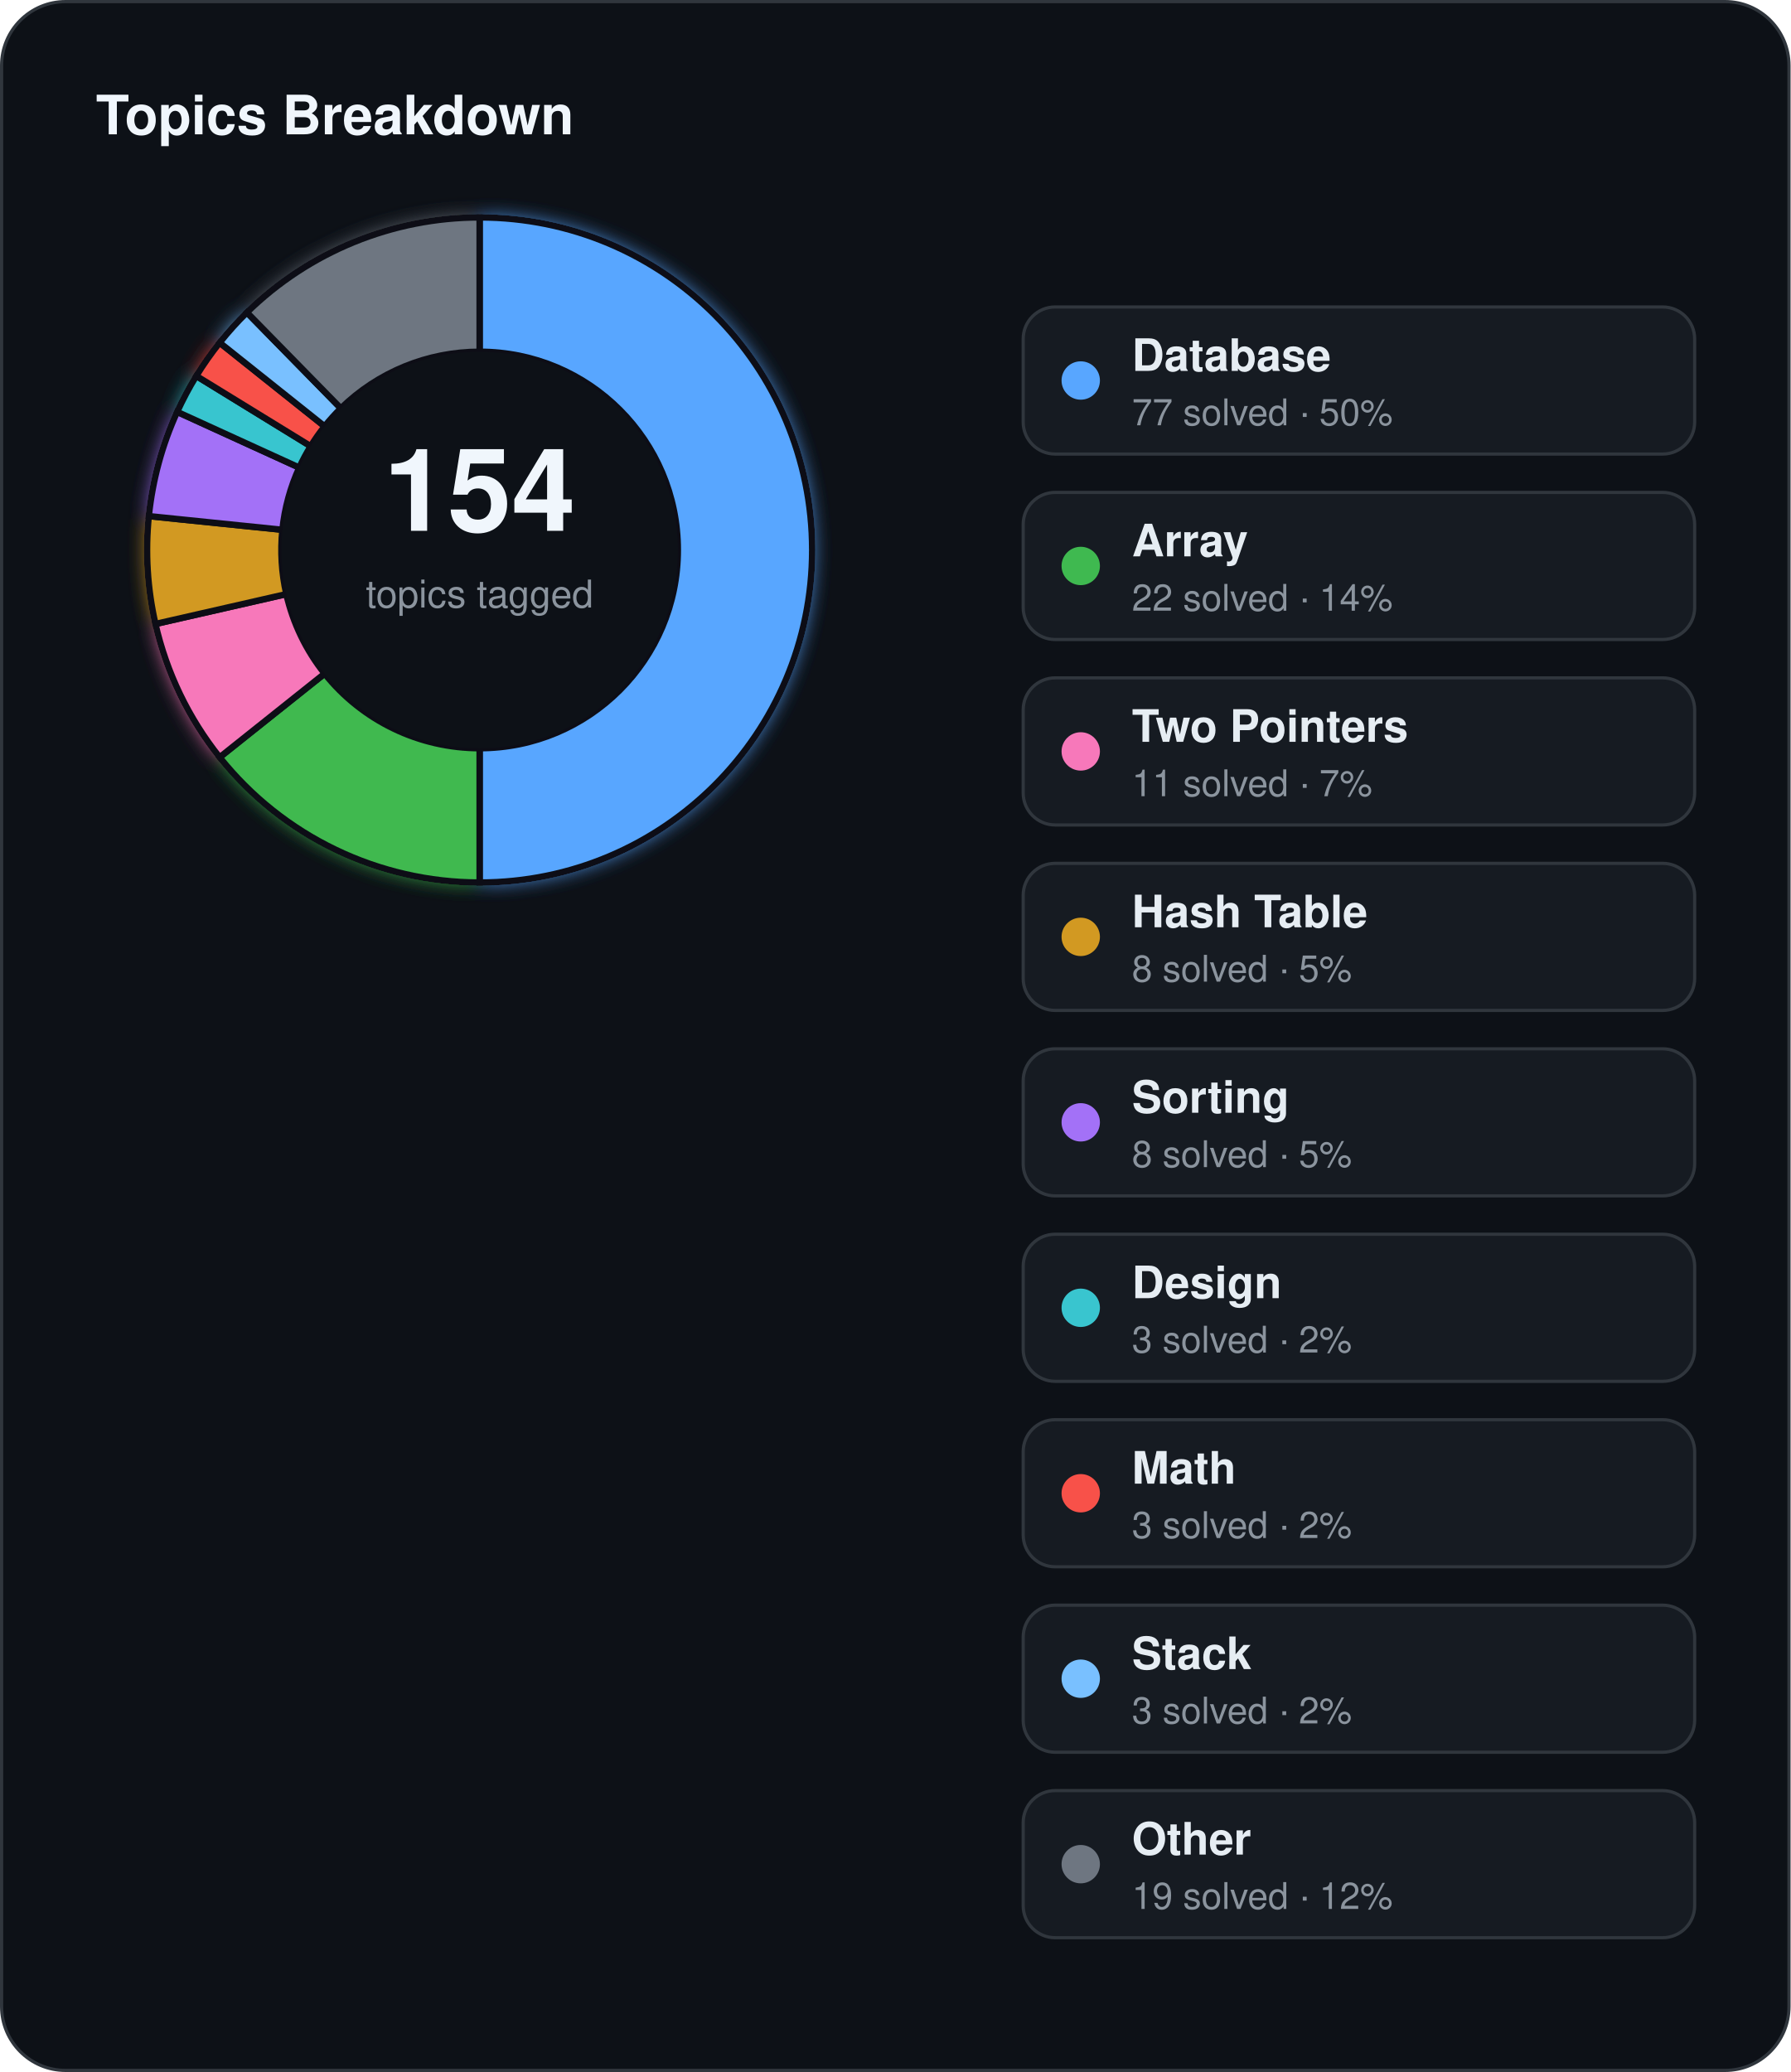
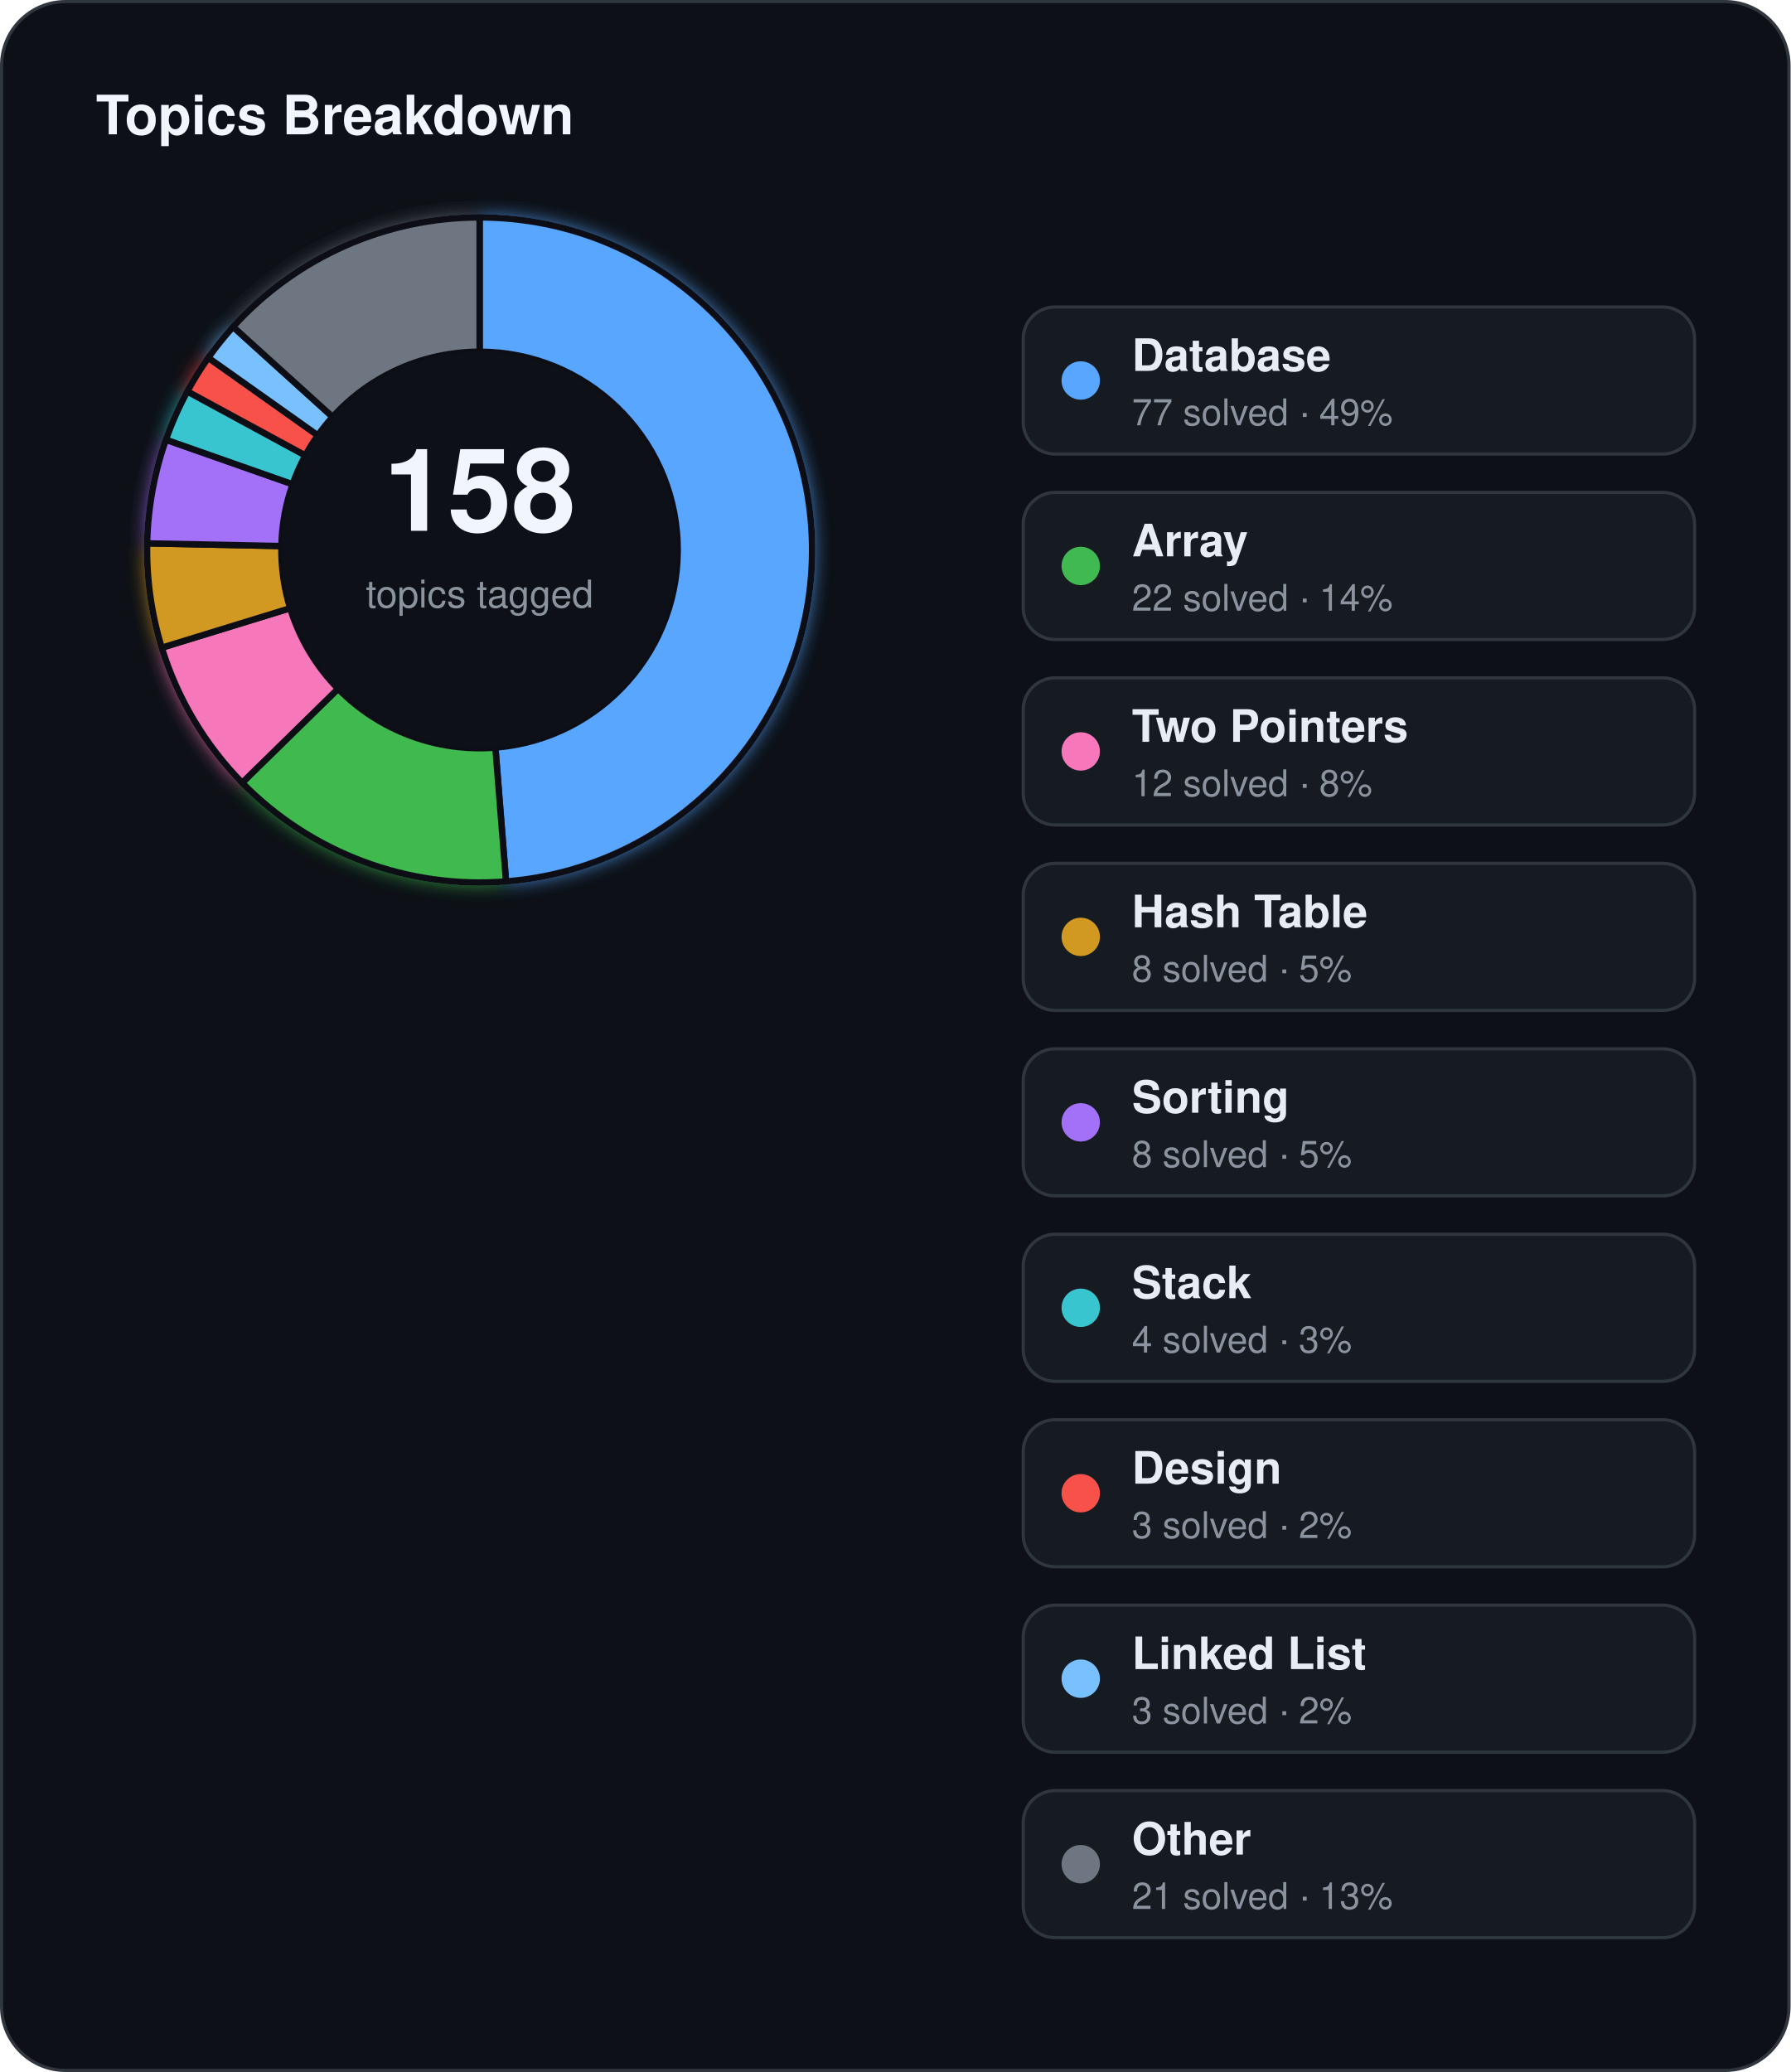
<svg xmlns="http://www.w3.org/2000/svg" width="560" height="648" viewBox="0 0 560 648">
  <defs>
    <filter id="topics-glow" x="-60%" y="-60%" width="220%" height="220%">
      <feGaussianBlur stdDeviation="3" result="blur" />
      <feMerge>
        <feMergeNode in="blur" />
        <feMergeNode in="SourceGraphic" />
      </feMerge>
    </filter>
  </defs>
  <rect x="0.5" y="0.5" width="559" height="647" rx="20" fill="#0d1117" stroke="#30363d" stroke-width="1" />
  <text x="30" y="42" fill="#f0f6fc" font-family="Segoe UI, Helvetica, Arial, sans-serif" font-size="17" font-weight="700">Topics Breakdown</text>
  <g filter="url(#topics-glow)">
-     <path d="M 150.00,68.00 A 104,104 0 0 1 150.00,276.00 L 150.00,234.00 A 62,62 0 0 0 150.00,110.00 Z" fill="#58a6ff" stroke="#0d1117" stroke-width="2" />
-     <path d="M 150.00,276.00 A 104,104 0 0 1 68.69,236.84 L 101.53,210.66 A 62,62 0 0 0 150.00,234.00 Z" fill="#3fb950" stroke="#0d1117" stroke-width="2" />
-     <path d="M 68.69,236.84 A 104,104 0 0 1 48.61,195.14 L 89.55,185.80 A 62,62 0 0 0 101.53,210.66 Z" fill="#f778ba" stroke="#0d1117" stroke-width="2" />
-     <path d="M 48.61,195.14 A 104,104 0 0 1 46.54,161.41 L 88.32,165.69 A 62,62 0 0 0 89.55,185.80 Z" fill="#d29922" stroke="#0d1117" stroke-width="2" />
-     <path d="M 46.54,161.41 A 104,104 0 0 1 55.40,128.80 L 93.60,146.24 A 62,62 0 0 0 88.32,165.69 Z" fill="#a371f7" stroke="#0d1117" stroke-width="2" />
-     <path d="M 55.40,128.80 A 104,104 0 0 1 61.38,117.57 L 97.17,139.55 A 62,62 0 0 0 93.60,146.24 Z" fill="#39c5cf" stroke="#0d1117" stroke-width="2" />
-     <path d="M 61.38,117.57 A 104,104 0 0 1 68.69,107.16 L 101.53,133.34 A 62,62 0 0 0 97.17,139.55 Z" fill="#f85149" stroke="#0d1117" stroke-width="2" />
-     <path d="M 68.69,107.16 A 104,104 0 0 1 77.21,97.71 L 106.61,127.71 A 62,62 0 0 0 101.53,133.34 Z" fill="#79c0ff" stroke="#0d1117" stroke-width="2" />
-     <path d="M 77.21,97.71 A 104,104 0 0 1 150.00,68.00 L 150.00,110.00 A 62,62 0 0 0 106.61,127.71 Z" fill="#6e7681" stroke="#0d1117" stroke-width="2" />
+     <path d="M 150.00,68.00 A 104,104 0 0 1 158.26,275.67 L 154.93,233.80 A 62,62 0 0 0 150.00,110.00 Z" fill="#58a6ff" stroke="#0d1117" stroke-width="2" />
+     <path d="M 158.26,275.67 A 104,104 0 0 1 75.73,244.80 L 105.73,215.40 A 62,62 0 0 0 154.93,233.80 Z" fill="#3fb950" stroke="#0d1117" stroke-width="2" />
+     <path d="M 75.73,244.80 A 104,104 0 0 1 50.59,202.56 L 90.74,190.22 A 62,62 0 0 0 105.73,215.40 Z" fill="#f778ba" stroke="#0d1117" stroke-width="2" />
+     <path d="M 50.59,202.56 A 104,104 0 0 1 46.02,169.93 L 88.01,170.77 A 62,62 0 0 0 90.74,190.22 Z" fill="#d29922" stroke="#0d1117" stroke-width="2" />
+     <path d="M 46.02,169.93 A 104,104 0 0 1 51.89,137.51 L 91.51,151.44 A 62,62 0 0 0 88.01,170.77 Z" fill="#a371f7" stroke="#0d1117" stroke-width="2" />
+     <path d="M 51.89,137.51 A 104,104 0 0 1 58.59,122.41 L 95.50,142.43 A 62,62 0 0 0 91.51,151.44 Z" fill="#39c5cf" stroke="#0d1117" stroke-width="2" />
+     <path d="M 58.59,122.41 A 104,104 0 0 1 65.14,111.88 L 99.41,136.16 A 62,62 0 0 0 95.50,142.43 Z" fill="#f85149" stroke="#0d1117" stroke-width="2" />
+     <path d="M 65.14,111.88 A 104,104 0 0 1 72.90,102.21 L 104.04,130.39 A 62,62 0 0 0 99.41,136.16 Z" fill="#79c0ff" stroke="#0d1117" stroke-width="2" />
+     <path d="M 72.90,102.21 A 104,104 0 0 1 150.00,68.00 L 150.00,110.00 A 62,62 0 0 0 104.04,130.39 Z" fill="#6e7681" stroke="#0d1117" stroke-width="2" />
  </g>
  <circle cx="150" cy="172" r="62" fill="#0d1117" />
-   <text x="150" y="166" text-anchor="middle" fill="#f0f6fc" font-family="Segoe UI, Helvetica, Arial, sans-serif" font-size="36" font-weight="700">154</text>
+   <text x="150" y="166" text-anchor="middle" fill="#f0f6fc" font-family="Segoe UI, Helvetica, Arial, sans-serif" font-size="36" font-weight="700">158</text>
  <text x="150" y="190" text-anchor="middle" fill="#8b949e" font-family="Segoe UI, Helvetica, Arial, sans-serif" font-size="12">topics tagged</text>
  <rect x="320" y="96" width="210" height="46" rx="10" fill="#161b22" stroke="#30363d" stroke-width="1" />
  <circle cx="338" cy="119" r="6" fill="#58a6ff" />
  <text x="354" y="116" fill="#e6edf3" font-family="Segoe UI, Helvetica, Arial, sans-serif" font-size="14" font-weight="600">Database</text>
-   <text x="354" y="133" fill="#8b949e" font-family="Segoe UI, Helvetica, Arial, sans-serif" font-size="11.5">77 solved · 50%</text>
+   <text x="354" y="133" fill="#8b949e" font-family="Segoe UI, Helvetica, Arial, sans-serif" font-size="11.5">77 solved · 49%</text>
  <rect x="320" y="154" width="210" height="46" rx="10" fill="#161b22" stroke="#30363d" stroke-width="1" />
  <circle cx="338" cy="177" r="6" fill="#3fb950" />
  <text x="354" y="174" fill="#e6edf3" font-family="Segoe UI, Helvetica, Arial, sans-serif" font-size="14" font-weight="600">Array</text>
  <text x="354" y="191" fill="#8b949e" font-family="Segoe UI, Helvetica, Arial, sans-serif" font-size="11.5">22 solved · 14%</text>
  <rect x="320" y="212" width="210" height="46" rx="10" fill="#161b22" stroke="#30363d" stroke-width="1" />
  <circle cx="338" cy="235" r="6" fill="#f778ba" />
  <text x="354" y="232" fill="#e6edf3" font-family="Segoe UI, Helvetica, Arial, sans-serif" font-size="14" font-weight="600">Two Pointers</text>
-   <text x="354" y="249" fill="#8b949e" font-family="Segoe UI, Helvetica, Arial, sans-serif" font-size="11.5">11 solved · 7%</text>
+   <text x="354" y="249" fill="#8b949e" font-family="Segoe UI, Helvetica, Arial, sans-serif" font-size="11.5">12 solved · 8%</text>
  <rect x="320" y="270" width="210" height="46" rx="10" fill="#161b22" stroke="#30363d" stroke-width="1" />
  <circle cx="338" cy="293" r="6" fill="#d29922" />
  <text x="354" y="290" fill="#e6edf3" font-family="Segoe UI, Helvetica, Arial, sans-serif" font-size="14" font-weight="600">Hash Table</text>
  <text x="354" y="307" fill="#8b949e" font-family="Segoe UI, Helvetica, Arial, sans-serif" font-size="11.5">8 solved · 5%</text>
  <rect x="320" y="328" width="210" height="46" rx="10" fill="#161b22" stroke="#30363d" stroke-width="1" />
  <circle cx="338" cy="351" r="6" fill="#a371f7" />
  <text x="354" y="348" fill="#e6edf3" font-family="Segoe UI, Helvetica, Arial, sans-serif" font-size="14" font-weight="600">Sorting</text>
  <text x="354" y="365" fill="#8b949e" font-family="Segoe UI, Helvetica, Arial, sans-serif" font-size="11.5">8 solved · 5%</text>
  <rect x="320" y="386" width="210" height="46" rx="10" fill="#161b22" stroke="#30363d" stroke-width="1" />
  <circle cx="338" cy="409" r="6" fill="#39c5cf" />
-   <text x="354" y="406" fill="#e6edf3" font-family="Segoe UI, Helvetica, Arial, sans-serif" font-size="14" font-weight="600">Design</text>
-   <text x="354" y="423" fill="#8b949e" font-family="Segoe UI, Helvetica, Arial, sans-serif" font-size="11.5">3 solved · 2%</text>
+   <text x="354" y="406" fill="#e6edf3" font-family="Segoe UI, Helvetica, Arial, sans-serif" font-size="14" font-weight="600">Stack</text>
+   <text x="354" y="423" fill="#8b949e" font-family="Segoe UI, Helvetica, Arial, sans-serif" font-size="11.5">4 solved · 3%</text>
  <rect x="320" y="444" width="210" height="46" rx="10" fill="#161b22" stroke="#30363d" stroke-width="1" />
  <circle cx="338" cy="467" r="6" fill="#f85149" />
-   <text x="354" y="464" fill="#e6edf3" font-family="Segoe UI, Helvetica, Arial, sans-serif" font-size="14" font-weight="600">Math</text>
+   <text x="354" y="464" fill="#e6edf3" font-family="Segoe UI, Helvetica, Arial, sans-serif" font-size="14" font-weight="600">Design</text>
  <text x="354" y="481" fill="#8b949e" font-family="Segoe UI, Helvetica, Arial, sans-serif" font-size="11.5">3 solved · 2%</text>
  <rect x="320" y="502" width="210" height="46" rx="10" fill="#161b22" stroke="#30363d" stroke-width="1" />
  <circle cx="338" cy="525" r="6" fill="#79c0ff" />
-   <text x="354" y="522" fill="#e6edf3" font-family="Segoe UI, Helvetica, Arial, sans-serif" font-size="14" font-weight="600">Stack</text>
+   <text x="354" y="522" fill="#e6edf3" font-family="Segoe UI, Helvetica, Arial, sans-serif" font-size="14" font-weight="600">Linked List</text>
  <text x="354" y="539" fill="#8b949e" font-family="Segoe UI, Helvetica, Arial, sans-serif" font-size="11.5">3 solved · 2%</text>
  <rect x="320" y="560" width="210" height="46" rx="10" fill="#161b22" stroke="#30363d" stroke-width="1" />
  <circle cx="338" cy="583" r="6" fill="#6e7681" />
  <text x="354" y="580" fill="#e6edf3" font-family="Segoe UI, Helvetica, Arial, sans-serif" font-size="14" font-weight="600">Other</text>
-   <text x="354" y="597" fill="#8b949e" font-family="Segoe UI, Helvetica, Arial, sans-serif" font-size="11.5">19 solved · 12%</text>
+   <text x="354" y="597" fill="#8b949e" font-family="Segoe UI, Helvetica, Arial, sans-serif" font-size="11.5">21 solved · 13%</text>
</svg>
